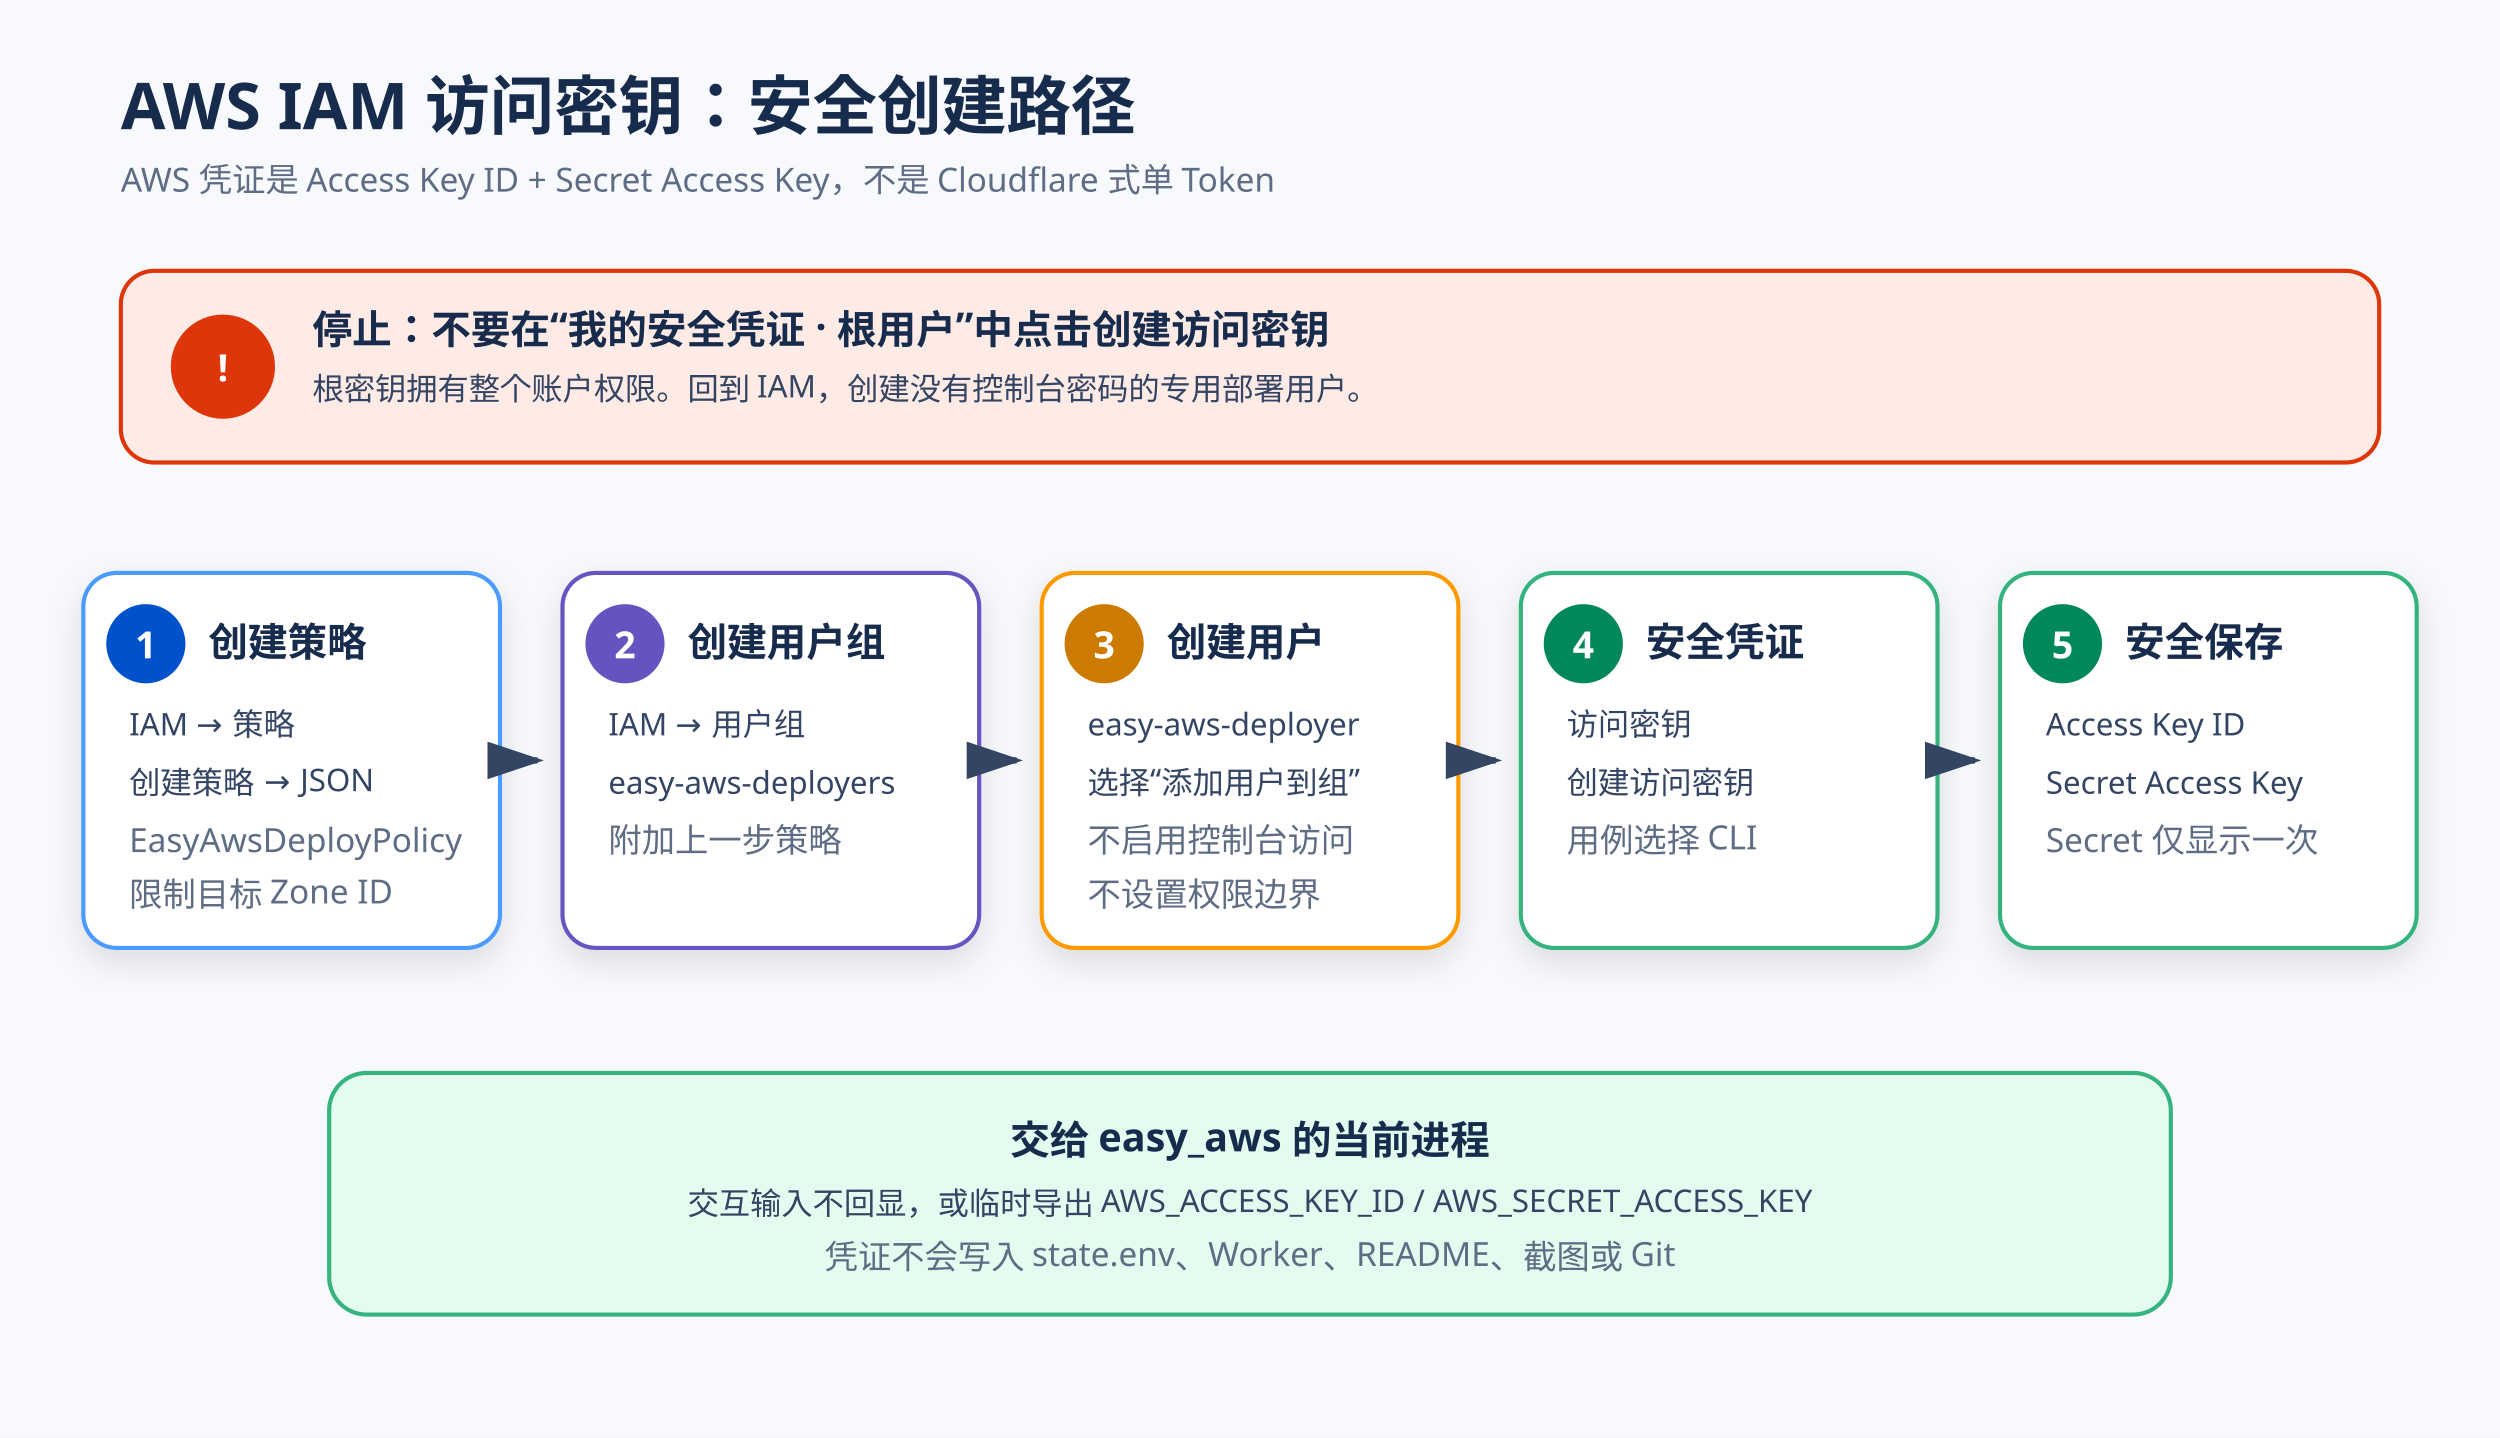
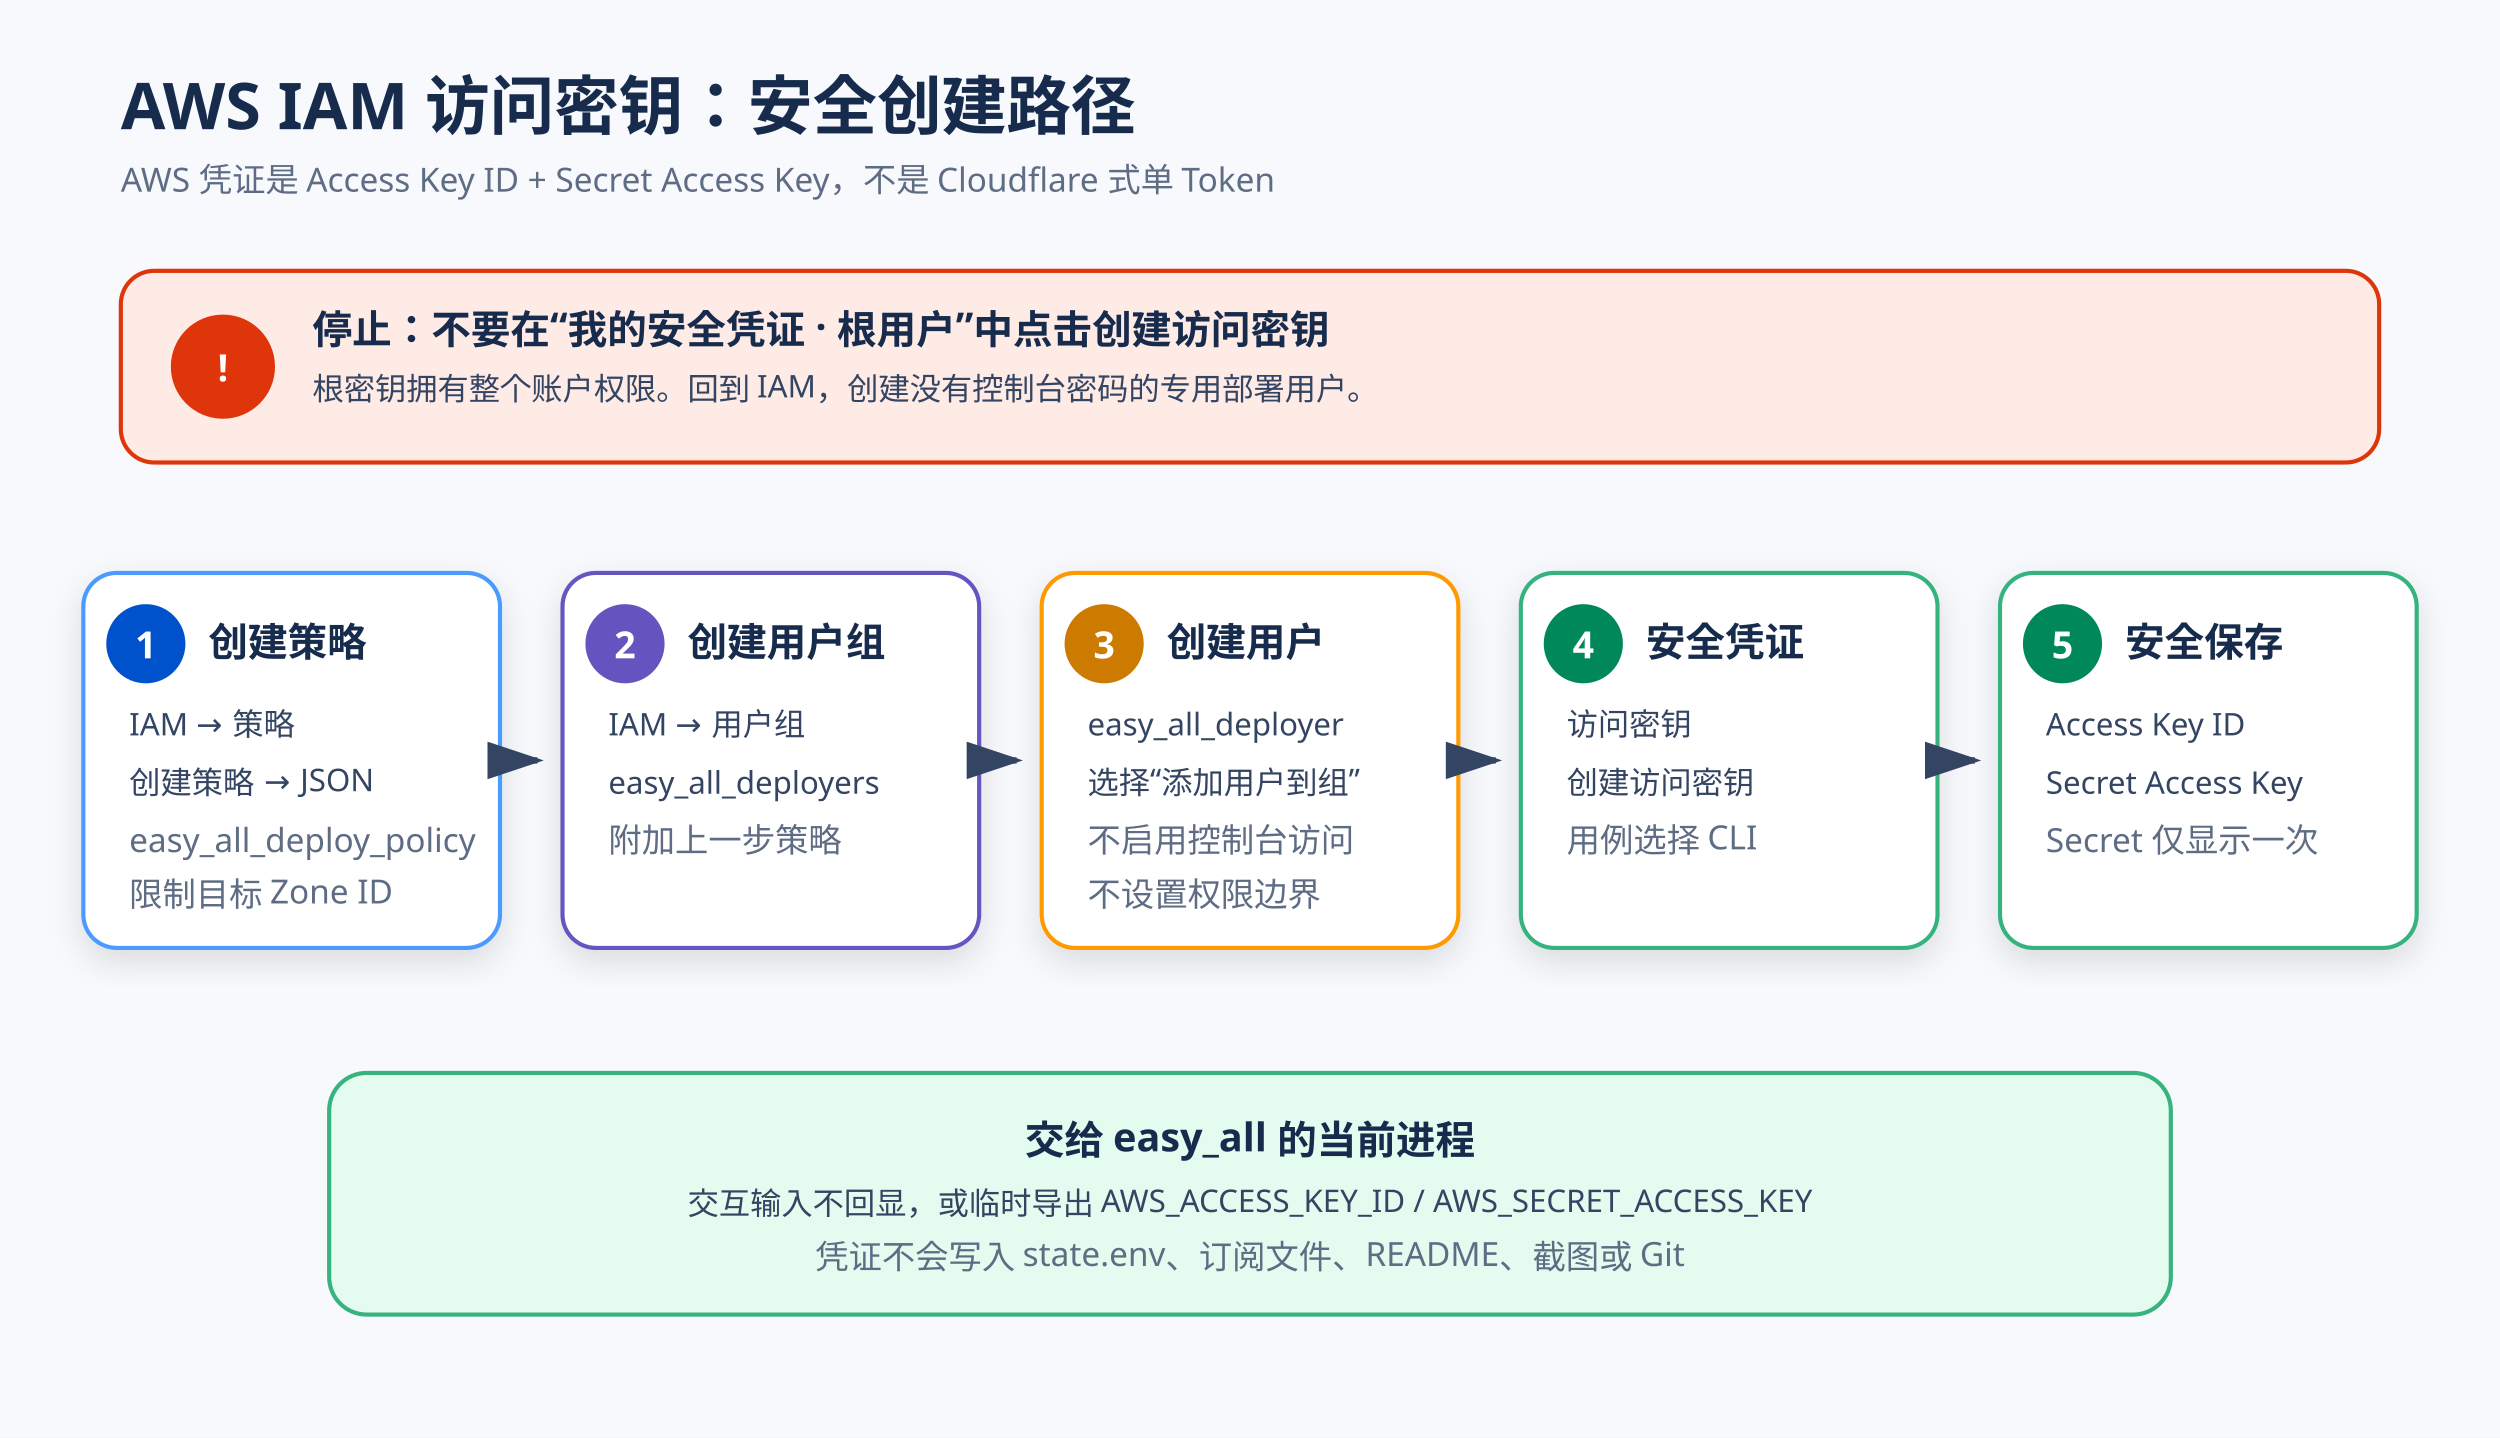
<svg xmlns="http://www.w3.org/2000/svg" width="1200" height="690" viewBox="0 0 1200 690" role="img" aria-labelledby="title desc">
  <defs>
    <filter id="s">
      <feDropShadow dx="0" dy="6" stdDeviation="8" flood-opacity=".12" />
    </filter>
    <marker id="a" markerWidth="10" markerHeight="10" refX="8" refY="3" orient="auto">
      <path d="M0 0v6l9-3z" fill="#344563" />
    </marker>
    <style>.ttl{font:700 31px system-ui,sans-serif;fill:#172b4d}.sub{font:16px system-ui,sans-serif;fill:#5e6c84}.h{font:700 19px system-ui,sans-serif;fill:#172b4d}.t{font:15px system-ui,sans-serif;fill:#344563}.n{font:700 18px system-ui,sans-serif;fill:white}.box{filter:url(#s);stroke-width:2}.arrow{stroke:#344563;stroke-width:3;fill:none;marker-end:url(#a)}</style>
  </defs>
  <rect width="1200" height="690" fill="#f7f9fc" />
  <text x="58" y="62" class="ttl">AWS IAM 访问密钥：安全创建路径</text>
  <text x="58" y="92" class="sub">AWS 凭证是 Access Key ID + Secret Access Key，不是 Cloudflare 式单 Token</text>
  <rect x="58" y="130" width="1084" height="92" rx="16" fill="#ffebe6" stroke="#de350b" stroke-width="2" />
  <circle cx="107" cy="176" r="25" fill="#de350b" />
  <text x="107" y="183" class="n" text-anchor="middle">!</text>
  <text x="150" y="165" class="h">停止：不要在“我的安全凭证 · 根用户”中点击创建访问密钥</text>
  <text x="150" y="192" class="t">根密钥拥有整个账户权限。回到 IAM，创建没有控制台密码的专用部署用户。</text>
  <g>
    <rect class="box" x="40" y="275" width="200" height="180" rx="16" fill="white" stroke="#4c9aff" />
    <circle cx="70" cy="309" r="19" fill="#0052cc" />
    <text x="70" y="316" class="n" text-anchor="middle">1</text>
    <text x="100" y="315" class="h">创建策略</text>
    <text x="62" y="353" class="t">IAM → 策略</text>
    <text x="62" y="381" class="t">创建策略 → JSON</text>
-     <text x="62" y="409" class="sub">EasyAwsDeployPolicy</text>
+     <text x="62" y="409" class="sub">easy_all_deploy_policy</text>
    <text x="62" y="435" class="sub">限制目标 Zone ID</text>
    <rect class="box" x="270" y="275" width="200" height="180" rx="16" fill="white" stroke="#6554c0" />
    <circle cx="300" cy="309" r="19" fill="#6554c0" />
    <text x="300" y="316" class="n" text-anchor="middle">2</text>
    <text x="330" y="315" class="h">创建用户组</text>
    <text x="292" y="353" class="t">IAM → 用户组</text>
-     <text x="292" y="381" class="t">easy-aws-deployers</text>
+     <text x="292" y="381" class="t">easy_all_deployers</text>
    <text x="292" y="409" class="sub">附加上一步策略</text>
    <rect class="box" x="500" y="275" width="200" height="180" rx="16" fill="white" stroke="#ff9900" />
    <circle cx="530" cy="309" r="19" fill="#cc7a00" />
    <text x="530" y="316" class="n" text-anchor="middle">3</text>
    <text x="560" y="315" class="h">创建用户</text>
-     <text x="522" y="353" class="t">easy-aws-deployer</text>
+     <text x="522" y="353" class="t">easy_all_deployer</text>
    <text x="522" y="381" class="t">选择“添加用户到组”</text>
    <text x="522" y="409" class="sub">不启用控制台访问</text>
    <text x="522" y="435" class="sub">不设置权限边界</text>
    <rect class="box" x="730" y="275" width="200" height="180" rx="16" fill="white" stroke="#36b37e" />
    <circle cx="760" cy="309" r="19" fill="#00875a" />
    <text x="760" y="316" class="n" text-anchor="middle">4</text>
    <text x="790" y="315" class="h">安全凭证</text>
    <text x="752" y="353" class="t">访问密钥</text>
    <text x="752" y="381" class="t">创建访问密钥</text>
    <text x="752" y="409" class="sub">用例选择 CLI</text>
    <rect class="box" x="960" y="275" width="200" height="180" rx="16" fill="white" stroke="#36b37e" />
    <circle cx="990" cy="309" r="19" fill="#00875a" />
    <text x="990" y="316" class="n" text-anchor="middle">5</text>
    <text x="1020" y="315" class="h">安全保存</text>
    <text x="982" y="353" class="t">Access Key ID</text>
    <text x="982" y="381" class="t">Secret Access Key</text>
    <text x="982" y="409" class="sub">Secret 仅显示一次</text>
  </g>
  <path class="arrow" d="M240 365h18" />
  <path class="arrow" d="M470 365h18" />
  <path class="arrow" d="M700 365h18" />
  <path class="arrow" d="M930 365h18" />
  <rect x="158" y="515" width="884" height="116" rx="18" fill="#e3fcef" stroke="#36b37e" stroke-width="2" />
-   <text x="600" y="554" class="h" text-anchor="middle">交给 easy_aws 的当前进程</text>
+   <text x="600" y="554" class="h" text-anchor="middle">交给 easy_all 的当前进程</text>
  <text x="600" y="583" class="t" text-anchor="middle">交互输入不回显，或临时导出 AWS_ACCESS_KEY_ID / AWS_SECRET_ACCESS_KEY</text>
-   <text x="600" y="609" class="sub" text-anchor="middle">凭证不会写入 state.env、Worker、README、截图或 Git</text>
+   <text x="600" y="609" class="sub" text-anchor="middle">凭证不会写入 state.env、订阅文件、README、截图或 Git</text>
</svg>
